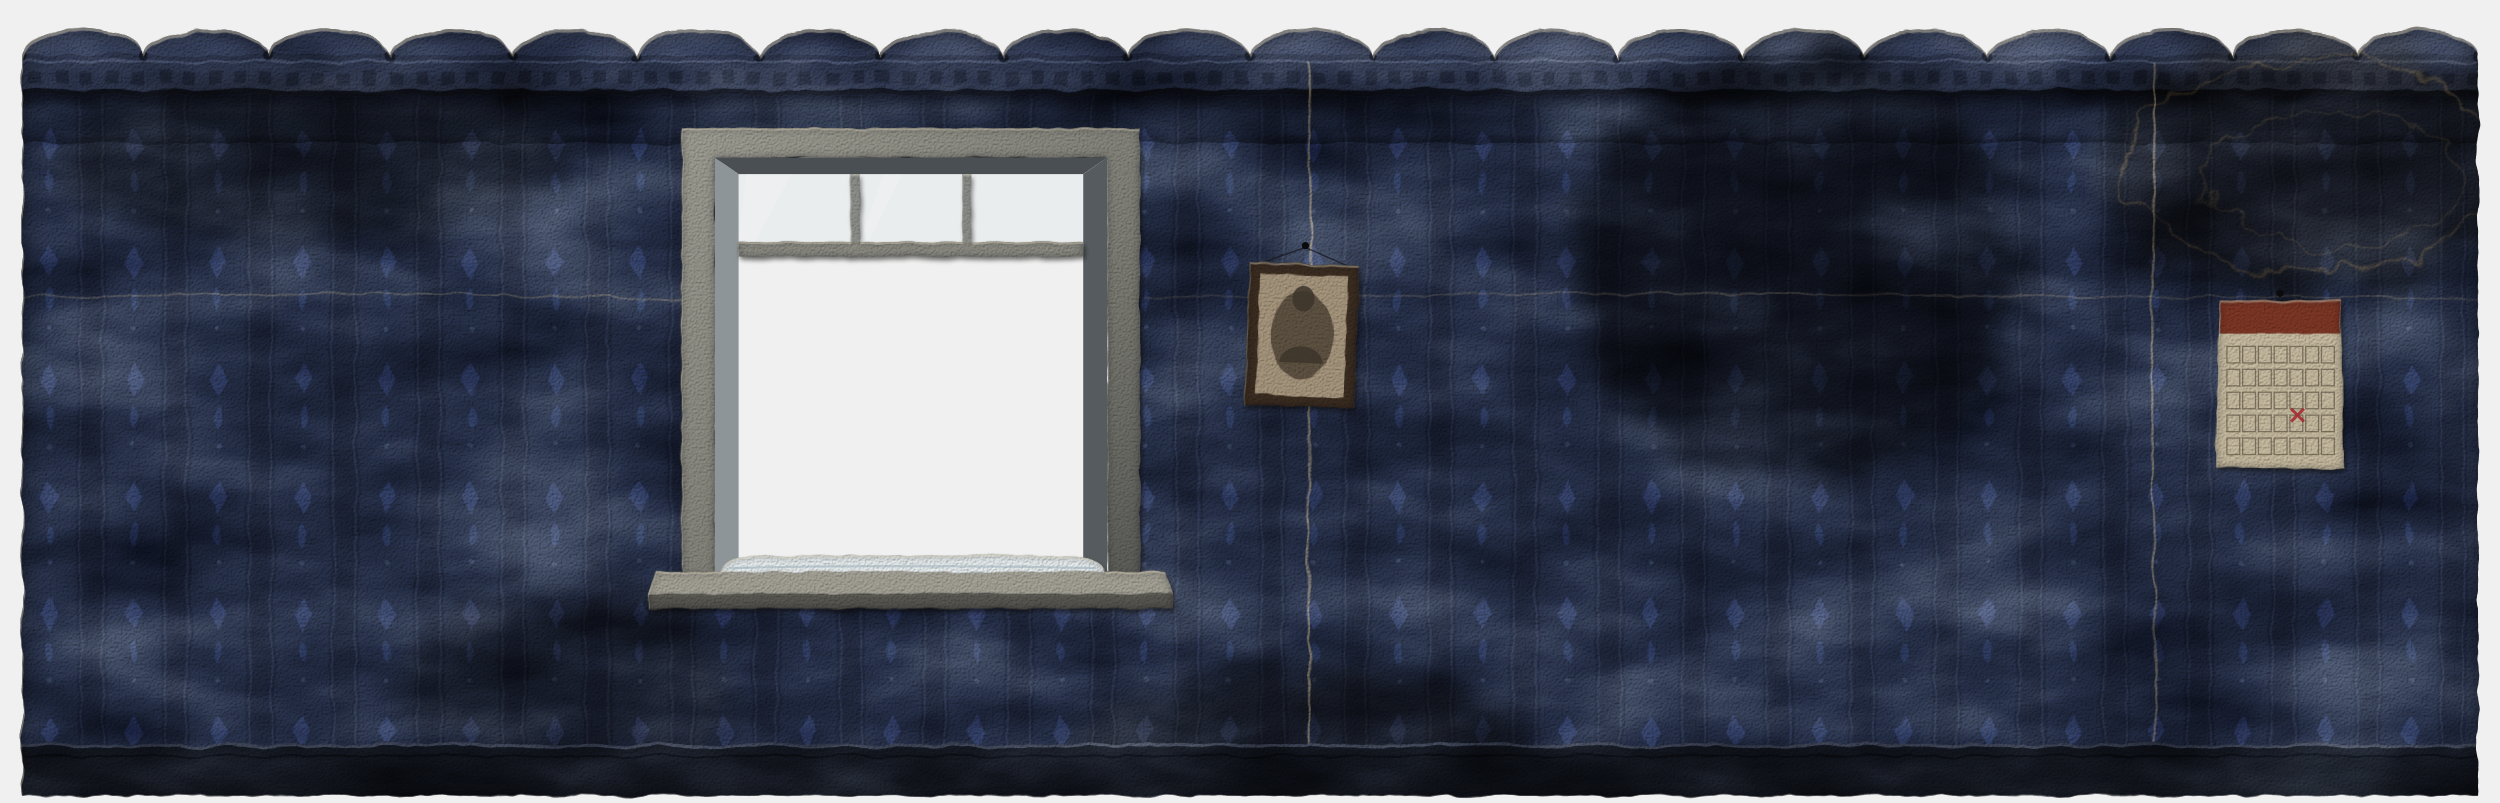
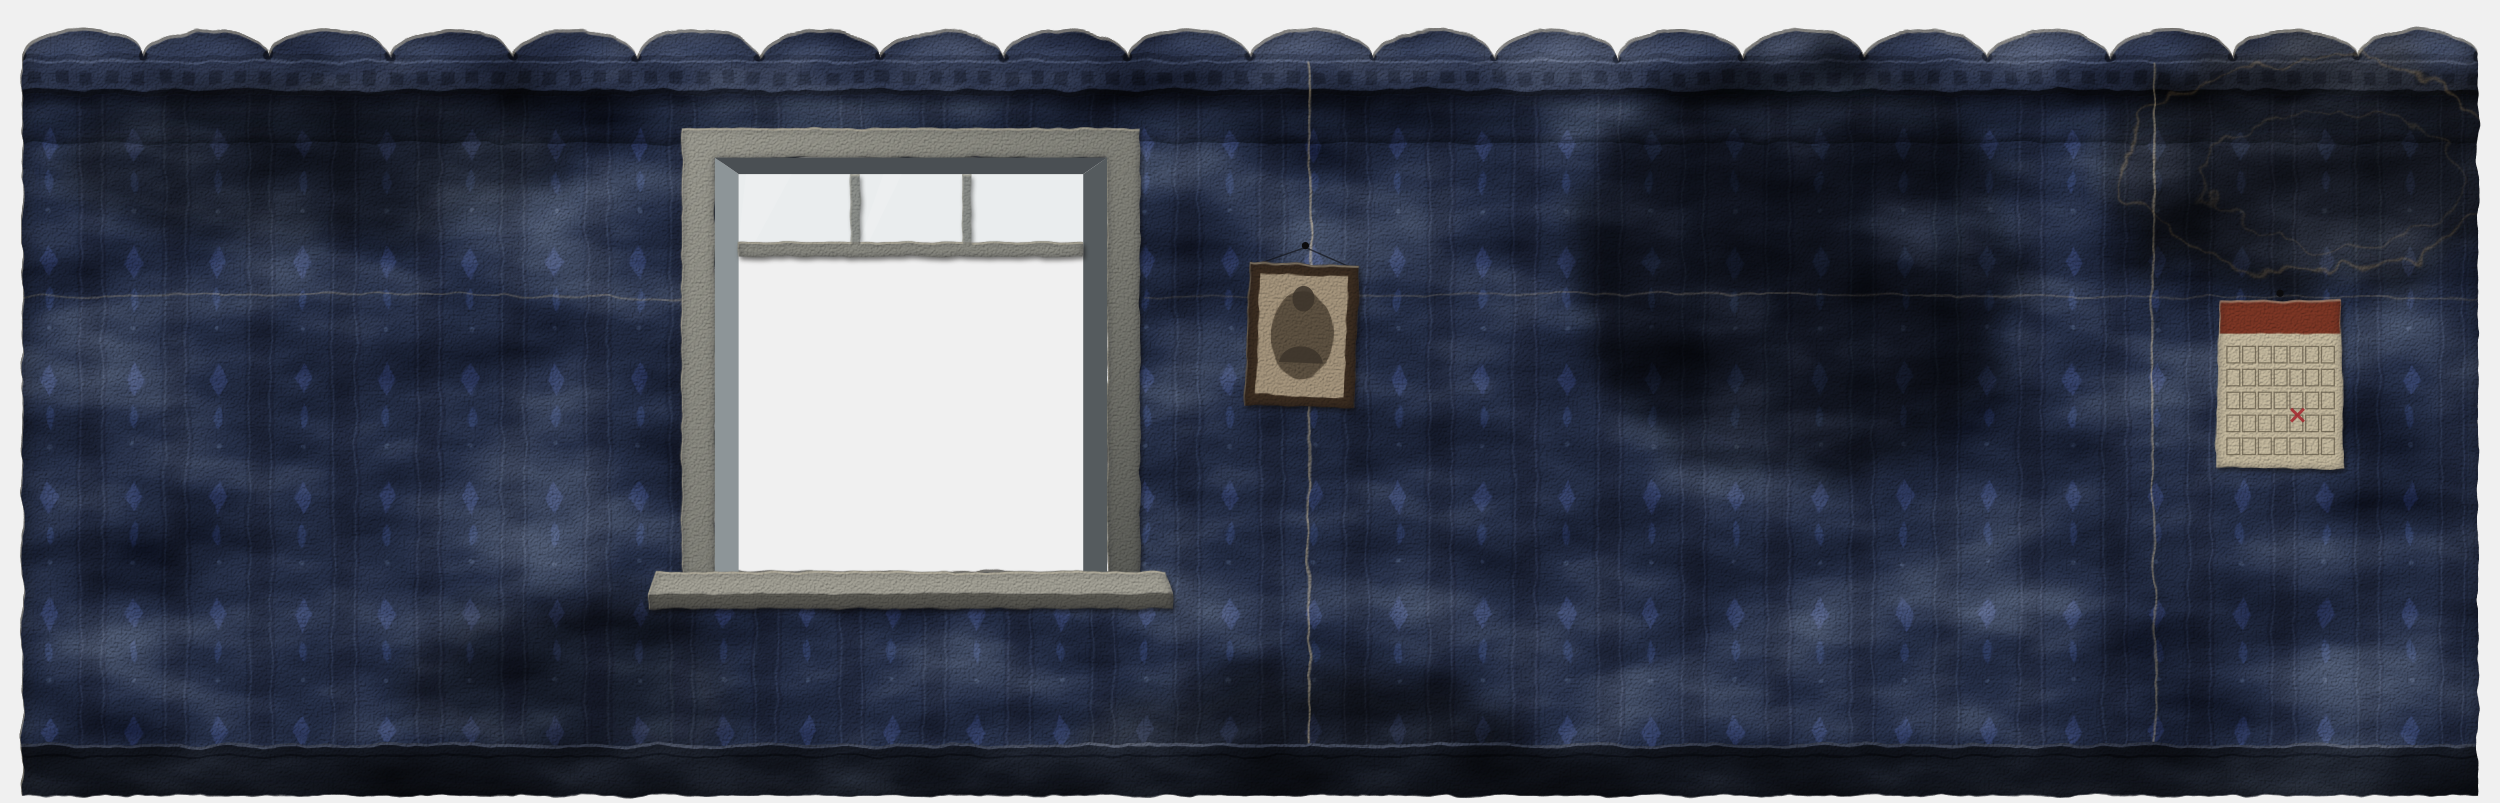
<svg xmlns="http://www.w3.org/2000/svg" viewBox="-12 6 1364 438" width="1364" height="438">
  <defs>
    <filter id="cutS" x="-15%" y="-15%" width="135%" height="140%" color-interpolation-filters="sRGB">
      <feTurbulence type="fractalNoise" baseFrequency="0.08" numOctaves="2" seed="9" result="tE" />
      <feDisplacementMap in="SourceGraphic" in2="tE" scale="2.4" xChannelSelector="R" yChannelSelector="G" result="shape" />
      <feTurbulence type="fractalNoise" baseFrequency="0.9" numOctaves="2" seed="13" result="tF" />
      <feDiffuseLighting in="tF" surfaceScale="1.3" diffuseConstant="1" lighting-color="#fff" result="fib">
        <feDistantLight azimuth="235" elevation="58" />
      </feDiffuseLighting>
      <feComposite in="fib" in2="shape" operator="arithmetic" k1="0.55" k2="0" k3="0.5" k4="0" result="tex" />
      <feGaussianBlur in="shape" stdDeviation="2.4" result="sb" />
      <feComposite in="shape" in2="sb" operator="out" result="rimM" />
      <feFlood flood-color="#050508" flood-opacity="0.38" />
      <feComposite in2="rimM" operator="in" result="burn" />
      <feOffset in="shape" dx="0.4" dy="1.1" result="sOff" />
      <feComposite in="shape" in2="sOff" operator="out" result="edgeM" />
      <feFlood flood-color="#f1e5c8" flood-opacity="0.38" />
      <feComposite in2="edgeM" operator="in" result="edge" />
      <feGaussianBlur in="shape" stdDeviation="1.3" result="shB" />
      <feOffset in="shB" dx="1" dy="1.8" result="shO" />
      <feFlood flood-color="#060403" flood-opacity="0.55" />
      <feComposite in2="shO" operator="in" result="drop" />
      <feMerge>
        <feMergeNode in="drop" />
        <feMergeNode in="tex" />
        <feMergeNode in="burn" />
        <feMergeNode in="edge" />
      </feMerge>
    </filter>
    <filter id="soft4" x="-30%" y="-30%" width="160%" height="160%">
      <feGaussianBlur stdDeviation="4" />
    </filter>
    <filter id="tide" x="-30%" y="-30%" width="160%" height="160%">
      <feTurbulence type="fractalNoise" baseFrequency="0.04" numOctaves="3" seed="8" result="t" />
      <feDisplacementMap in="SourceGraphic" in2="t" scale="22" xChannelSelector="R" yChannelSelector="G" />
      <feGaussianBlur stdDeviation=".6" />
    </filter>
    <filter id="blotch" x="-30%" y="-30%" width="160%" height="160%">
      <feTurbulence type="fractalNoise" baseFrequency="0.035" numOctaves="3" seed="31" result="t" />
      <feDisplacementMap in="SourceGraphic" in2="t" scale="40" xChannelSelector="R" yChannelSelector="G" />
      <feGaussianBlur stdDeviation="7" />
    </filter>
    <filter id="cutL" x="-4%" y="-6%" width="108%" height="112%" color-interpolation-filters="sRGB">
      <feTurbulence type="fractalNoise" baseFrequency="0.05" numOctaves="3" seed="3" result="tE" />
      <feDisplacementMap in="SourceGraphic" in2="tE" scale="4.5" xChannelSelector="R" yChannelSelector="G" result="shape" />
      <feTurbulence type="fractalNoise" baseFrequency="0.009 0.022" numOctaves="4" seed="21" result="tM" />
      <feColorMatrix in="tM" type="matrix" values="1 0 0 0 0  1 0 0 0 0  1 0 0 0 0  0 0 0 0 1" result="tMg" />
      <feBlend in="tMg" in2="shape" mode="soft-light" result="mot" />
      <feComposite in="mot" in2="shape" operator="in" result="motS" />
      <feTurbulence type="fractalNoise" baseFrequency="0.85" numOctaves="2" seed="5" result="tF" />
      <feDiffuseLighting in="tF" surfaceScale="1.6" diffuseConstant="1" lighting-color="#fff" result="fib">
        <feDistantLight azimuth="235" elevation="57" />
      </feDiffuseLighting>
      <feComposite in="fib" in2="motS" operator="arithmetic" k1="0.62" k2="0" k3="0.44" k4="0" result="tex" />
      <feGaussianBlur in="shape" stdDeviation="7" result="sb" />
      <feComposite in="shape" in2="sb" operator="out" result="rimM" />
      <feFlood flood-color="#050508" flood-opacity="0.62" />
      <feComposite in2="rimM" operator="in" result="burn" />
      <feOffset in="shape" dx="0.5" dy="1.6" result="sOff" />
      <feComposite in="shape" in2="sOff" operator="out" result="edgeM" />
      <feFlood flood-color="#efe2c4" flood-opacity="0.42" />
      <feComposite in2="edgeM" operator="in" result="edge" />
      <feMerge>
        <feMergeNode in="tex" />
        <feMergeNode in="burn" />
        <feMergeNode in="edge" />
      </feMerge>
    </filter>
  </defs>
  <defs>
    <pattern id="wp" width="46" height="64" patternUnits="userSpaceOnUse">
      <rect width="46" height="64" fill="#27314a" />
      <rect x="30" width="16" height="64" fill="#222a40" />
      <rect x="31.5" width="1" height="64" fill="#36425f" opacity=".7" />
      <rect x="43.5" width="1" height="64" fill="#36425f" opacity=".7" />
      <path d="M15,12 l5,9 l-5,9 l-5,-9 Z" fill="#35426a" />
      <path d="M15,48 c3,-4 3,-9 0,-13 c-3,4 -3,9 0,13 Z" fill="#324066" />
      <circle cx="15" cy="57" r="1.3" fill="#3b4865" />
    </pattern>
    <clipPath id="wallClip">
      <path id="wallShapeClip" clip-rule="evenodd" d="M0,440 V38 a33.500,16 0 0 1 67.000,0 a33.500,16 0 0 1 67.000,0 a33.500,16 0 0 1 67.000,0 a33.500,16 0 0 1 67.000,0 a33.500,16 0 0 1 67.000,0 a33.500,16 0 0 1 67.000,0 a33.500,16 0 0 1 67.000,0 a33.500,16 0 0 1 67.000,0 a33.500,16 0 0 1 67.000,0 a33.500,16 0 0 1 67.000,0 a33.500,16 0 0 1 67.000,0 a33.500,16 0 0 1 67.000,0 a33.500,16 0 0 1 67.000,0 a33.500,16 0 0 1 67.000,0 a33.500,16 0 0 1 67.000,0 a33.500,16 0 0 1 67.000,0 a33.500,16 0 0 1 67.000,0 a33.500,16 0 0 1 67.000,0 a33.500,16 0 0 1 67.000,0 a33.500,16 0 0 1 67.000,0 V440 Z M378,92 H592 V318 H378 Z" />
    </clipPath>
    <radialGradient id="winSpill" cx="486" cy="230" r="260" gradientUnits="userSpaceOnUse">
      <stop offset="0" stop-color="#b9cbd6" stop-opacity=".5" />
      <stop offset=".4" stop-color="#8ea4b4" stop-opacity=".14" />
      <stop offset="1" stop-color="#8ea4b4" stop-opacity="0" />
    </radialGradient>
    <radialGradient id="candleSpill" cx="770" cy="300" r="440" gradientUnits="userSpaceOnUse">
      <stop offset="0" stop-color="#f3ad62" stop-opacity=".5" />
      <stop offset=".35" stop-color="#d98c49" stop-opacity=".2" />
      <stop offset="1" stop-color="#d98c49" stop-opacity="0" />
    </radialGradient>
    <linearGradient id="wallV" x1="0" y1="0" x2="0" y2="1">
      <stop offset="0" stop-color="#030409" stop-opacity=".78" />
      <stop offset=".3" stop-color="#030409" stop-opacity=".22" />
      <stop offset=".8" stop-color="#030409" stop-opacity=".1" />
      <stop offset="1" stop-color="#030409" stop-opacity=".5" />
    </linearGradient>
    <linearGradient id="wallH" x1="0" x2="1">
      <stop offset="0" stop-color="#030409" stop-opacity=".7" />
      <stop offset=".2" stop-color="#030409" stop-opacity="0" />
      <stop offset=".8" stop-color="#030409" stop-opacity="0" />
      <stop offset="1" stop-color="#030409" stop-opacity=".75" />
    </linearGradient>
    <linearGradient id="casing" x1="0" y1="0" x2="1" y2="1">
      <stop offset="0" stop-color="#9b9a90" />
      <stop offset=".6" stop-color="#7c7c74" />
      <stop offset="1" stop-color="#5a5b56" />
    </linearGradient>
  </defs>
  <g filter="url(#cutL)">
    <path id="wallShape" fill="url(#wp)" fill-rule="evenodd" d="M0,440 V38 a33.500,16 0 0 1 67.000,0 a33.500,16 0 0 1 67.000,0 a33.500,16 0 0 1 67.000,0 a33.500,16 0 0 1 67.000,0 a33.500,16 0 0 1 67.000,0 a33.500,16 0 0 1 67.000,0 a33.500,16 0 0 1 67.000,0 a33.500,16 0 0 1 67.000,0 a33.500,16 0 0 1 67.000,0 a33.500,16 0 0 1 67.000,0 a33.500,16 0 0 1 67.000,0 a33.500,16 0 0 1 67.000,0 a33.500,16 0 0 1 67.000,0 a33.500,16 0 0 1 67.000,0 a33.500,16 0 0 1 67.000,0 a33.500,16 0 0 1 67.000,0 a33.500,16 0 0 1 67.000,0 a33.500,16 0 0 1 67.000,0 a33.500,16 0 0 1 67.000,0 a33.500,16 0 0 1 67.000,0 V440 Z M378,92 H592 V318 H378 Z" />
    <g clip-path="url(#wallClip)">
      <rect x="0" y="18" width="1340" height="20" fill="#3b4663" />
      <rect x="0" y="36" width="1340" height="22" fill="#2f3850" />
      <rect x="0" y="39" width="1340" height="1.2" fill="#56627f" opacity=".8" />
      <g id="dentils" fill="#232a3d">
        <rect x="4" y="45" width="7" height="7" />
        <rect x="18" y="45" width="7" height="7" />
        <rect x="32" y="45" width="7" height="7" />
        <rect x="46" y="45" width="7" height="7" />
        <rect x="60" y="45" width="7" height="7" />
        <rect x="74" y="45" width="7" height="7" />
        <rect x="88" y="45" width="7" height="7" />
        <rect x="102" y="45" width="7" height="7" />
        <rect x="116" y="45" width="7" height="7" />
        <rect x="130" y="45" width="7" height="7" />
        <rect x="144" y="45" width="7" height="7" />
        <rect x="158" y="45" width="7" height="7" />
        <rect x="172" y="45" width="7" height="7" />
        <rect x="186" y="45" width="7" height="7" />
        <rect x="200" y="45" width="7" height="7" />
        <rect x="214" y="45" width="7" height="7" />
        <rect x="228" y="45" width="7" height="7" />
        <rect x="242" y="45" width="7" height="7" />
        <rect x="256" y="45" width="7" height="7" />
        <rect x="270" y="45" width="7" height="7" />
        <rect x="284" y="45" width="7" height="7" />
        <rect x="298" y="45" width="7" height="7" />
        <rect x="312" y="45" width="7" height="7" />
        <rect x="326" y="45" width="7" height="7" />
        <rect x="340" y="45" width="7" height="7" />
        <rect x="354" y="45" width="7" height="7" />
        <rect x="368" y="45" width="7" height="7" />
        <rect x="382" y="45" width="7" height="7" />
        <rect x="396" y="45" width="7" height="7" />
        <rect x="410" y="45" width="7" height="7" />
        <rect x="424" y="45" width="7" height="7" />
        <rect x="438" y="45" width="7" height="7" />
        <rect x="452" y="45" width="7" height="7" />
        <rect x="466" y="45" width="7" height="7" />
        <rect x="480" y="45" width="7" height="7" />
        <rect x="494" y="45" width="7" height="7" />
        <rect x="508" y="45" width="7" height="7" />
        <rect x="522" y="45" width="7" height="7" />
        <rect x="536" y="45" width="7" height="7" />
        <rect x="550" y="45" width="7" height="7" />
        <rect x="564" y="45" width="7" height="7" />
        <rect x="578" y="45" width="7" height="7" />
        <rect x="592" y="45" width="7" height="7" />
        <rect x="606" y="45" width="7" height="7" />
        <rect x="620" y="45" width="7" height="7" />
        <rect x="634" y="45" width="7" height="7" />
        <rect x="648" y="45" width="7" height="7" />
        <rect x="662" y="45" width="7" height="7" />
        <rect x="676" y="45" width="7" height="7" />
        <rect x="690" y="45" width="7" height="7" />
        <rect x="704" y="45" width="7" height="7" />
        <rect x="718" y="45" width="7" height="7" />
        <rect x="732" y="45" width="7" height="7" />
        <rect x="746" y="45" width="7" height="7" />
        <rect x="760" y="45" width="7" height="7" />
        <rect x="774" y="45" width="7" height="7" />
        <rect x="788" y="45" width="7" height="7" />
        <rect x="802" y="45" width="7" height="7" />
        <rect x="816" y="45" width="7" height="7" />
        <rect x="830" y="45" width="7" height="7" />
        <rect x="844" y="45" width="7" height="7" />
        <rect x="858" y="45" width="7" height="7" />
        <rect x="872" y="45" width="7" height="7" />
        <rect x="886" y="45" width="7" height="7" />
        <rect x="900" y="45" width="7" height="7" />
        <rect x="914" y="45" width="7" height="7" />
        <rect x="928" y="45" width="7" height="7" />
        <rect x="942" y="45" width="7" height="7" />
        <rect x="956" y="45" width="7" height="7" />
        <rect x="970" y="45" width="7" height="7" />
        <rect x="984" y="45" width="7" height="7" />
        <rect x="998" y="45" width="7" height="7" />
        <rect x="1012" y="45" width="7" height="7" />
        <rect x="1026" y="45" width="7" height="7" />
        <rect x="1040" y="45" width="7" height="7" />
        <rect x="1054" y="45" width="7" height="7" />
        <rect x="1068" y="45" width="7" height="7" />
        <rect x="1082" y="45" width="7" height="7" />
        <rect x="1096" y="45" width="7" height="7" />
        <rect x="1110" y="45" width="7" height="7" />
        <rect x="1124" y="45" width="7" height="7" />
        <rect x="1138" y="45" width="7" height="7" />
        <rect x="1152" y="45" width="7" height="7" />
        <rect x="1166" y="45" width="7" height="7" />
        <rect x="1180" y="45" width="7" height="7" />
        <rect x="1194" y="45" width="7" height="7" />
        <rect x="1208" y="45" width="7" height="7" />
        <rect x="1222" y="45" width="7" height="7" />
        <rect x="1236" y="45" width="7" height="7" />
        <rect x="1250" y="45" width="7" height="7" />
        <rect x="1264" y="45" width="7" height="7" />
        <rect x="1278" y="45" width="7" height="7" />
        <rect x="1292" y="45" width="7" height="7" />
        <rect x="1306" y="45" width="7" height="7" />
        <rect x="1320" y="45" width="7" height="7" />
        <rect x="1334" y="45" width="7" height="7" />
        <circle cx="0.0" cy="37" r="2.6" fill="#171c2a" />
        <circle cx="67.0" cy="37" r="2.6" fill="#171c2a" />
        <circle cx="134.0" cy="37" r="2.6" fill="#171c2a" />
        <circle cx="201.0" cy="37" r="2.6" fill="#171c2a" />
        <circle cx="268.0" cy="37" r="2.6" fill="#171c2a" />
        <circle cx="335.0" cy="37" r="2.6" fill="#171c2a" />
        <circle cx="402.0" cy="37" r="2.6" fill="#171c2a" />
        <circle cx="469.0" cy="37" r="2.6" fill="#171c2a" />
        <circle cx="536.0" cy="37" r="2.6" fill="#171c2a" />
        <circle cx="603.0" cy="37" r="2.6" fill="#171c2a" />
        <circle cx="670.0" cy="37" r="2.6" fill="#171c2a" />
        <circle cx="737.0" cy="37" r="2.6" fill="#171c2a" />
        <circle cx="804.0" cy="37" r="2.6" fill="#171c2a" />
        <circle cx="871.0" cy="37" r="2.6" fill="#171c2a" />
        <circle cx="938.0" cy="37" r="2.6" fill="#171c2a" />
        <circle cx="1005.0" cy="37" r="2.6" fill="#171c2a" />
        <circle cx="1072.0" cy="37" r="2.6" fill="#171c2a" />
        <circle cx="1139.0" cy="37" r="2.6" fill="#171c2a" />
        <circle cx="1206.0" cy="37" r="2.6" fill="#171c2a" />
        <circle cx="1273.0" cy="37" r="2.6" fill="#171c2a" />
        <circle cx="1340.0" cy="37" r="2.6" fill="#171c2a" />
      </g>
      <rect x="0" y="55" width="1340" height="3" fill="#10131c" />
      <rect x="0" y="58" width="1340" height="26" fill="url(#wallV)" opacity=".8" />
      <g style="mix-blend-mode:multiply">
        <ellipse cx="1250" cy="96" rx="120" ry="70" fill="#6e5a3a" opacity=".55" filter="url(#blotch)" />
        <ellipse cx="160" cy="92" rx="140" ry="44" fill="#5f4f36" opacity=".4" filter="url(#blotch)" />
        <ellipse cx="968" cy="150" rx="120" ry="120" fill="#0b0a0c" opacity=".55" filter="url(#blotch)" />
        <ellipse cx="700" cy="410" rx="120" ry="40" fill="#4a3b2a" opacity=".5" filter="url(#blotch)" />
        <ellipse cx="300" cy="380" rx="90" ry="50" fill="#4a3b2a" opacity=".35" filter="url(#blotch)" />
      </g>
      <ellipse cx="1250" cy="96" rx="104" ry="58" fill="none" stroke="#8c7550" stroke-width="1.4" opacity=".35" filter="url(#tide)" />
      <ellipse cx="1262" cy="104" rx="70" ry="38" fill="none" stroke="#8c7550" stroke-width="1" opacity=".25" filter="url(#tide)" />
      <g fill="none" stroke-linecap="round">
        <path d="M704,40 L705.5,150 L703.5,280 L705,440" stroke="#030409" stroke-width="3" opacity=".45" filter="url(#soft4)" />
        <path d="M702,40 L703.5,150 L701.5,280 L703,440" stroke="#cdbb95" stroke-width="1.3" opacity=".5" />
        <path d="M1166,40 L1164,200 L1166.5,440" stroke="#030409" stroke-width="3" opacity=".4" filter="url(#soft4)" />
        <path d="M1164,40 L1162,200 L1164.5,440" stroke="#cdbb95" stroke-width="1.2" opacity=".45" />
        <path d="M0,168 L200,166 L372,169" stroke="#cdbb95" stroke-width="1" opacity=".25" />
        <path d="M612,168 L900,166 L1340,169" stroke="#cdbb95" stroke-width="1" opacity=".2" />
      </g>
      <rect x="0" y="412" width="1340" height="28" fill="#141821" />
      <rect x="0" y="412" width="1340" height="1.6" fill="#4b5266" opacity=".8" />
      <rect x="0" y="418" width="1340" height="1" fill="#0a0c12" opacity=".8" />
    </g>
  </g>
  <g filter="url(#cutS)">
    <path fill="url(#casing)" fill-rule="evenodd" d="M360,76 H610 V320 H360 Z M378,92 V318 H592 V92 Z" />
  </g>
  <path fill="#8d9598" d="M378,92 L391,101 L391,318 L378,318 Z" />
  <path fill="#555b5e" d="M592,92 L579,101 L579,318 L592,318 Z" />
  <path fill="#4a4f53" d="M378,92 L592,92 L579,101 L391,101 Z" />
  <g filter="url(#cutS)">
    <path fill="#8b8b83" d="M391,138 H579 V146 H391 Z" />
    <path fill="#8b8b83" d="M452,101 h5 v37 h-5z M513,101 h5 v37 h-5z" />
  </g>
  <path fill="#cfdde3" opacity=".16" d="M391,101 H579 V138 H391 Z" />
  <path fill="#fff" opacity=".13" d="M395,101 L420,101 L400,138 L391,138 Z M470,101 L480,101 L462,138 L457,138 Z" />
  <g filter="url(#cutS)">
    <path fill="#a09e93" d="M346,318 H624 L628,330 H342 Z" />
    <path fill="#56554f" d="M342,330 H628 V338 H342 Z" />
-     <path fill="#e2e8e9" d="M381,318 C383,311 391,309.5 402,309.6 C446,308.6 520,308.8 570,309.4 C583,309.8 589,312 590,318 Z" />
-   </g>
-   <path d="M386,316 C430,314.5 530,314.6 586,316" stroke="#9fb1bd" stroke-width="1.2" opacity=".6" fill="none" />
+   </g>
  <g transform="rotate(2.2 700 146)">
    <circle cx="700" cy="140" r="2" fill="#0b0b0d" />
    <path d="M700,141 L672,152 M700,141 L728,152" stroke="#0b0b0d" stroke-width=".8" opacity=".6" />
    <g filter="url(#cutS)">
      <rect x="670" y="150" width="60" height="78" fill="#3a2c20" />
      <rect x="676" y="156" width="48" height="66" fill="#a2927a" />
      <ellipse cx="700" cy="189" rx="17" ry="24" fill="#5c5040" />
    </g>
    <path d="M700,176 a6,7 0 1 1 0.1,0 M688,204 C690,192 710,192 712,204 Z" fill="#3c342a" opacity=".85" />
  </g>
  <g>
    <circle cx="1232" cy="166" r="2" fill="#0b0b0d" />
    <g filter="url(#cutS)">
      <path fill="#c1b69c" d="M1199,170 H1265 L1267,262 L1197,261 Z" />
      <path fill="#7a3524" d="M1199,170 H1265 V188 H1199 Z" />
    </g>
    <g id="calGrid" fill="none" stroke="#5b5242" stroke-width=".7" opacity=".7">
      <rect x="1203" y="195" width="7" height="9" />
      <rect x="1211.6" y="195" width="7" height="9" />
      <rect x="1220.2" y="195" width="7" height="9" />
      <rect x="1228.8" y="195" width="7" height="9" />
      <rect x="1237.4" y="195" width="7" height="9" />
      <rect x="1246" y="195" width="7" height="9" />
      <rect x="1254.6" y="195" width="7" height="9" />
      <rect x="1203" y="207.5" width="7" height="9" />
      <rect x="1211.6" y="207.5" width="7" height="9" />
      <rect x="1220.2" y="207.5" width="7" height="9" />
      <rect x="1228.8" y="207.5" width="7" height="9" />
      <rect x="1237.4" y="207.5" width="7" height="9" />
      <rect x="1246" y="207.5" width="7" height="9" />
      <rect x="1254.6" y="207.5" width="7" height="9" />
      <rect x="1203" y="220" width="7" height="9" />
      <rect x="1211.6" y="220" width="7" height="9" />
      <rect x="1220.2" y="220" width="7" height="9" />
      <rect x="1228.8" y="220" width="7" height="9" />
      <rect x="1237.4" y="220" width="7" height="9" />
      <rect x="1246" y="220" width="7" height="9" />
      <rect x="1254.6" y="220" width="7" height="9" />
      <rect x="1203" y="232.5" width="7" height="9" />
      <rect x="1211.6" y="232.5" width="7" height="9" />
      <rect x="1220.2" y="232.5" width="7" height="9" />
      <rect x="1228.8" y="232.5" width="7" height="9" />
      <rect x="1237.4" y="232.5" width="7" height="9" />
      <rect x="1246" y="232.5" width="7" height="9" />
      <rect x="1254.6" y="232.5" width="7" height="9" />
      <rect x="1203" y="245" width="7" height="9" />
      <rect x="1211.6" y="245" width="7" height="9" />
      <rect x="1220.2" y="245" width="7" height="9" />
      <rect x="1228.8" y="245" width="7" height="9" />
      <rect x="1237.4" y="245" width="7" height="9" />
      <rect x="1246" y="245" width="7" height="9" />
      <rect x="1254.6" y="245" width="7" height="9" />
    </g>
    <path d="M1238,229 l7,7 M1245,229 l-7,7" stroke="#a3232b" stroke-width="1.6" opacity=".85" />
  </g>
</svg>
